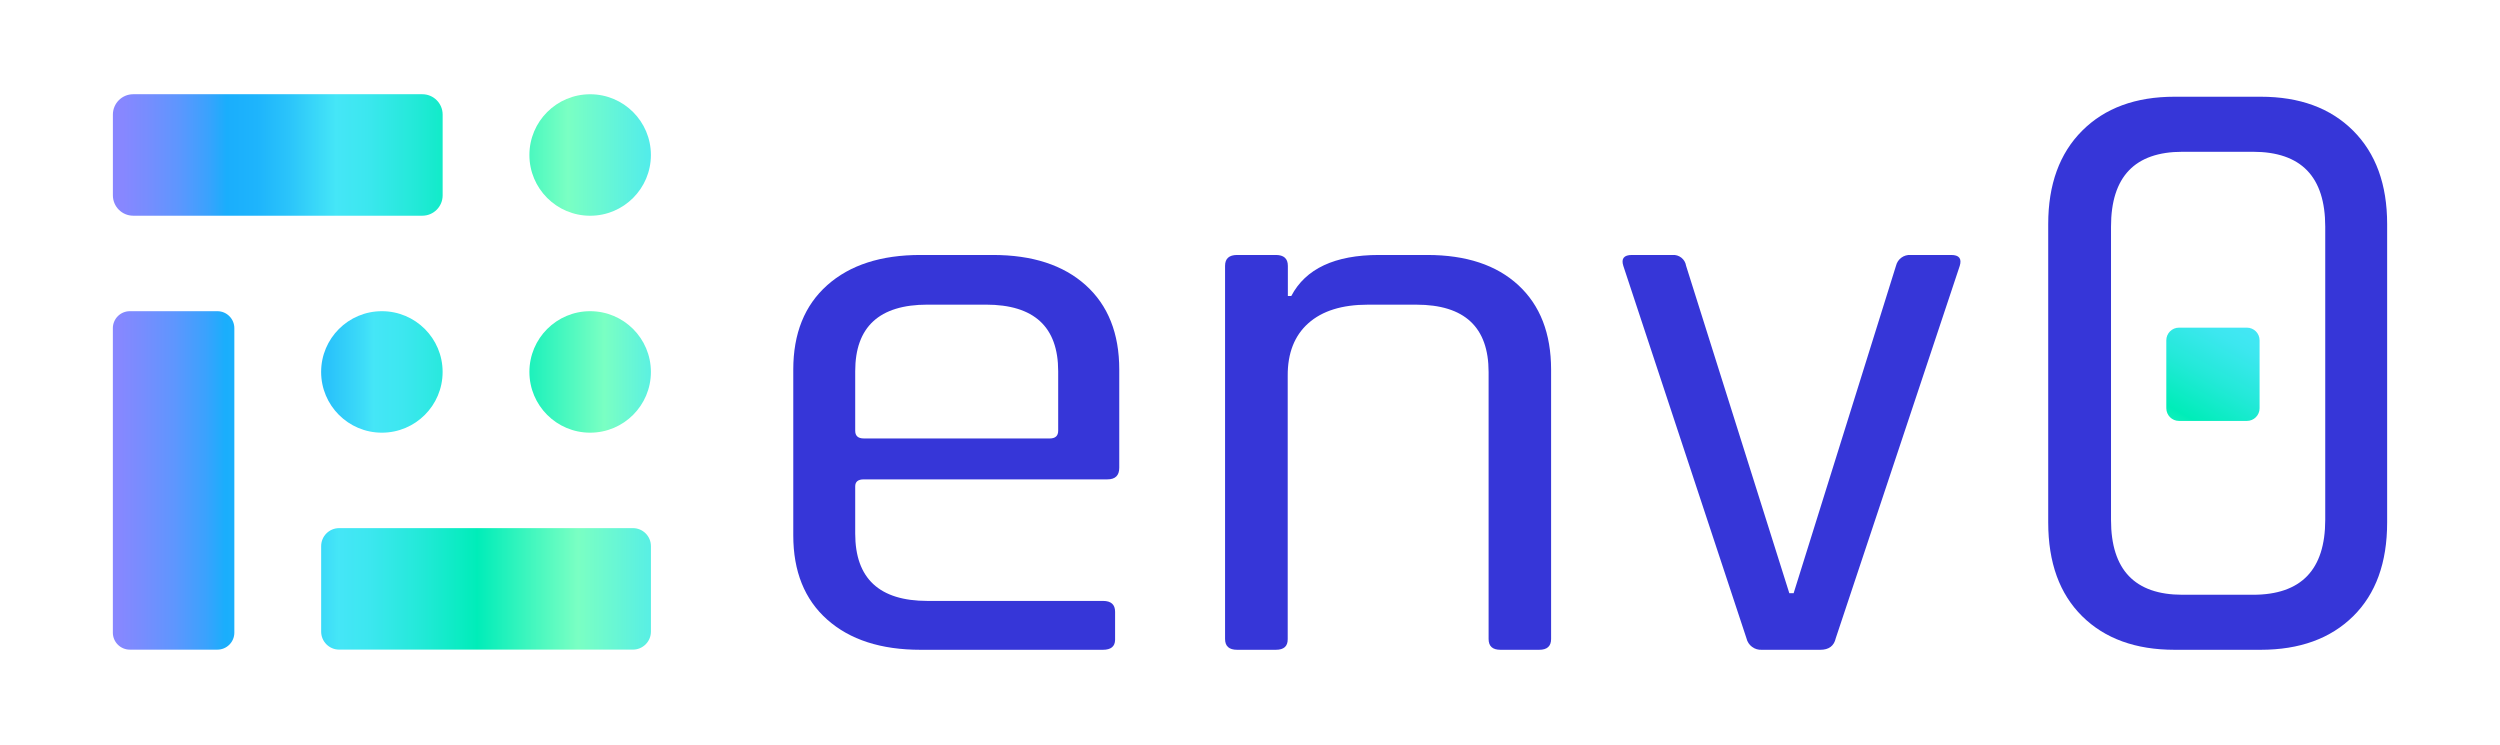
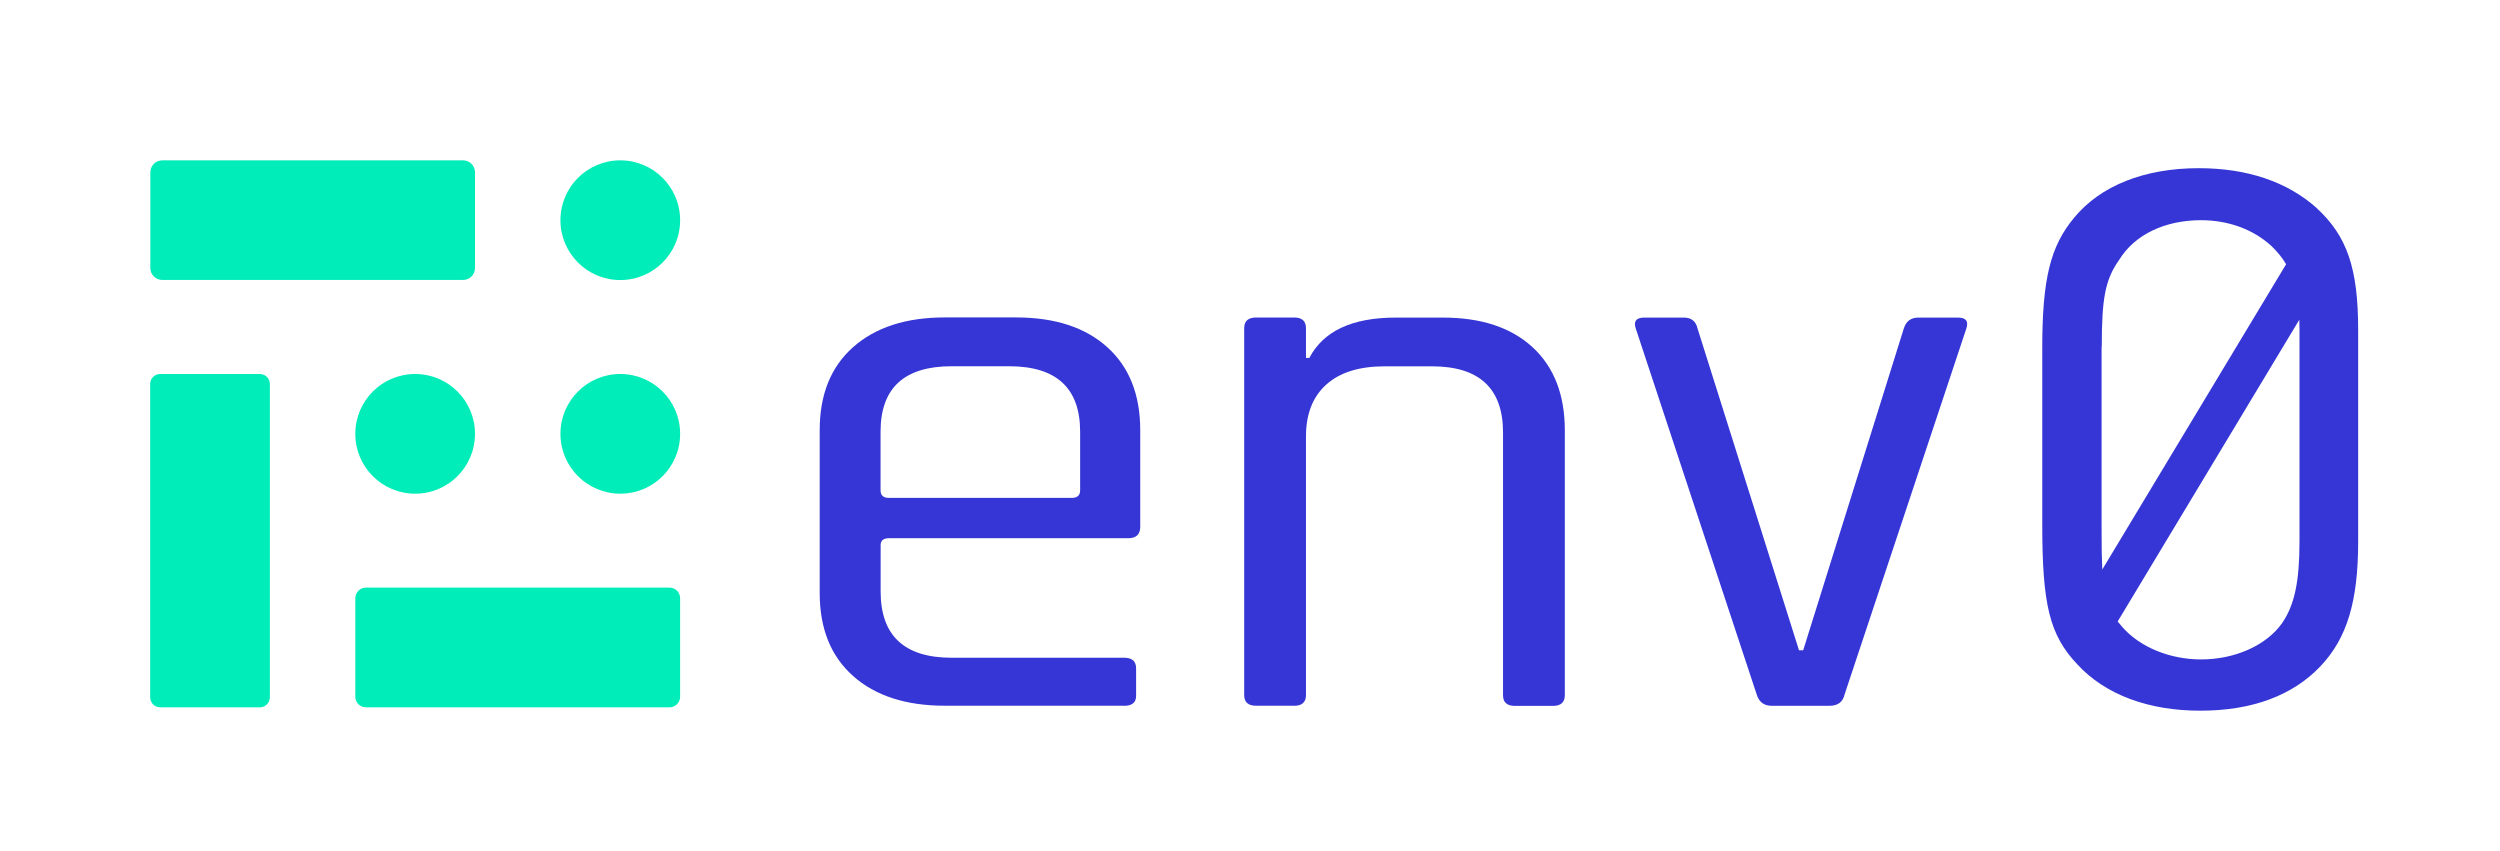
- <svg xmlns="http://www.w3.org/2000/svg" xmlns:xlink="http://www.w3.org/1999/xlink" id="Layer_1" data-name="Layer 1" viewBox="0 0 840 250">
-   <defs>
-     <style>.cls-1{fill:#3636d8;}.cls-2{fill:url(#linear-gradient);}.cls-3{fill:url(#New_Gradient_Swatch_copy);}.cls-4{fill:url(#linear-gradient-2);}.cls-5{fill:url(#linear-gradient-3);}.cls-6{fill:url(#linear-gradient-4);}.cls-7{fill:url(#linear-gradient-6);}</style>
-     <linearGradient id="linear-gradient" x1="227.6" y1="52.08" x2="22.87" y2="52.08" gradientUnits="userSpaceOnUse">
-       <stop offset="0" stop-color="#45e6f7" />
-       <stop offset="0.18" stop-color="#7affc3" />
-       <stop offset="0.34" stop-color="#00edb9" />
-       <stop offset="0.43" stop-color="#23e9d8" />
-       <stop offset="0.51" stop-color="#3ce7ef" />
-       <stop offset="0.56" stop-color="#45e6f7" />
-       <stop offset="0.58" stop-color="#3eddf8" />
-       <stop offset="0.64" stop-color="#2ac3fa" />
-       <stop offset="0.69" stop-color="#1eb4fc" />
-       <stop offset="0.74" stop-color="#1aaefc" />
-       <stop offset="0.77" stop-color="#3aa2fd" />
-       <stop offset="0.82" stop-color="#5e96fe" />
-       <stop offset="0.87" stop-color="#778dfe" />
-       <stop offset="0.91" stop-color="#8787ff" />
-       <stop offset="0.95" stop-color="#8c85ff" />
-     </linearGradient>
-     <linearGradient id="New_Gradient_Swatch_copy" x1="227.6" y1="52.08" x2="22.87" y2="52.08" gradientTransform="translate(186.65 104.15) rotate(180)" xlink:href="#linear-gradient" />
-     <linearGradient id="linear-gradient-2" x1="232.41" y1="161.42" x2="20.49" y2="161.42" gradientTransform="translate(-103.08 219.75) rotate(-90)" xlink:href="#linear-gradient" />
-     <linearGradient id="linear-gradient-3" x1="232.41" y1="197.87" x2="20.49" y2="197.87" gradientTransform="translate(326.61 395.73) rotate(180)" xlink:href="#linear-gradient" />
-     <linearGradient id="linear-gradient-4" x1="230" y1="124.97" x2="80.62" y2="124.97" gradientUnits="userSpaceOnUse">
-       <stop offset="0" stop-color="#45e6f7" />
-       <stop offset="0.18" stop-color="#7affc3" />
-       <stop offset="0.4" stop-color="#00edb9" />
-       <stop offset="0.52" stop-color="#23e9d8" />
-       <stop offset="0.63" stop-color="#3ce7ef" />
-       <stop offset="0.7" stop-color="#45e6f7" />
-       <stop offset="0.72" stop-color="#3eddf8" />
-       <stop offset="0.8" stop-color="#2ac3fa" />
-       <stop offset="0.87" stop-color="#1eb4fc" />
-       <stop offset="0.93" stop-color="#1aaefc" />
-     </linearGradient>
-     <linearGradient id="linear-gradient-6" x1="772.66" y1="74.52" x2="710.51" y2="183.94" gradientTransform="translate(1487.1 251.53) rotate(180)" gradientUnits="userSpaceOnUse">
-       <stop offset="0.07" stop-color="#1aaefc" />
-       <stop offset="0.13" stop-color="#1eb4fc" />
-       <stop offset="0.2" stop-color="#2ac3fa" />
-       <stop offset="0.28" stop-color="#3eddf8" />
-       <stop offset="0.3" stop-color="#45e6f7" />
-       <stop offset="0.37" stop-color="#3ce7ef" />
-       <stop offset="0.48" stop-color="#23e9d8" />
-       <stop offset="0.6" stop-color="#00edb9" />
-       <stop offset="0.82" stop-color="#7affc3" />
-       <stop offset="1" stop-color="#45e6f7" />
-     </linearGradient>
-   </defs>
-   <path class="cls-1" d="M370.58,218.33H309.31q-19.94,0-31.36-10.14t-11.41-28.35V124.17q0-18.19,11.41-28.35t31.36-10.15h24.28q19.94,0,31.21,10.15t11.27,28.35v33q0,3.9-4,3.9H290.24c-1.93,0-2.89.78-2.89,2.34v15.87q0,22.62,24.27,22.63h59q4.05,0,4.05,3.64V215C374.63,217.21,373.28,218.33,370.58,218.33Zm-80.34-71h62.42c1.93,0,2.89-.86,2.89-2.6v-20q0-22.36-24.27-22.37H311.62q-24.27,0-24.27,22.37v20C287.35,146.46,288.31,147.32,290.24,147.32Z" />
-   <path class="cls-1" d="M428.67,218.33h-13q-4.05,0-4.05-3.64V89.32q0-3.64,4.05-3.65h13q4.05,0,4.05,3.65V99.46h1.15q7.23-13.78,29.48-13.79h16.19q19.65,0,30.63,10.15t11,28.35v90.52q0,3.65-4,3.64h-13c-2.7,0-4-1.21-4-3.64V125q0-22.62-24.28-22.63H459.6q-13,0-20,6.24t-6.93,17.69v88.44Q432.72,218.34,428.67,218.33Z" />
-   <path class="cls-1" d="M548.32,85.67h13.59a4.31,4.31,0,0,1,4.62,3.65l34.68,110h1.45l34.39-110A4.74,4.74,0,0,1,642,85.67h13.59q4,0,2.89,3.65L616.82,214.43q-.87,3.9-5.2,3.9H592a5,5,0,0,1-5.2-3.9L545.43,89.32Q544.28,85.68,548.32,85.67Z" />
-   <path class="cls-1" d="M759.59,218.33h-28.9q-19.66,0-31.07-11.27t-11.42-31.5V75.27q0-19.94,11.42-31.36T730.69,32.5h28.9q19.65,0,31.07,11.41t11.42,31.36V175.56q0,20.24-11.42,31.5T759.59,218.33Zm-26.3-18.49H757q24.27,0,24.28-25.15V76.14Q781.27,51,757,51h-23.7q-24,0-24,25.15v98.55Q709.3,199.83,733.29,199.84Z" />
-   <circle class="cls-2" cx="198.29" cy="52.08" r="20.41" />
-   <rect class="cls-3" x="37.92" y="31.67" width="110.8" height="40.82" rx="6.84" transform="translate(186.65 104.15) rotate(-180)" />
-   <rect class="cls-4" x="1.48" y="141.01" width="113.72" height="40.82" rx="5.71" transform="translate(219.75 103.08) rotate(90)" />
-   <rect class="cls-5" x="107.9" y="177.46" width="110.8" height="40.82" rx="6.05" transform="translate(326.61 395.73) rotate(-180)" />
-   <circle class="cls-6" cx="198.29" cy="124.97" r="20.41" />
-   <circle class="cls-6" cx="128.31" cy="124.97" r="20.41" />
-   <rect class="cls-7" x="727.88" y="110.1" width="31.34" height="31.34" rx="4.26" transform="translate(1487.1 251.53) rotate(-180)" />
+ <svg xmlns="http://www.w3.org/2000/svg" width="297" height="101" viewBox="0 0 297 101" fill="none">
+   <path d="M133.55 83.84H112.25C107.63 83.84 103.99 82.66 101.35 80.31C98.7 77.96 97.38 74.67 97.38 70.45V51.1C97.38 46.88 98.7 43.59 101.35 41.24C104 38.89 107.63 37.71 112.25 37.71H120.69C125.31 37.71 128.93 38.89 131.54 41.24C134.15 43.59 135.46 46.88 135.46 51.1V62.58C135.46 63.48 134.99 63.94 134.05 63.94H105.62C104.95 63.94 104.62 64.21 104.62 64.75V70.27C104.62 75.51 107.43 78.14 113.06 78.14H133.56C134.5 78.14 134.97 78.56 134.97 79.41V82.67C134.97 83.45 134.5 83.85 133.56 83.85L133.55 83.84ZM105.62 59.15H127.32C127.99 59.15 128.32 58.85 128.32 58.25V51.29C128.32 46.11 125.51 43.51 119.88 43.51H113.05C107.42 43.51 104.61 46.1 104.61 51.29V58.25C104.61 58.85 104.94 59.15 105.61 59.15H105.62Z" fill="#3636D6" />
+   <path d="M153.74 83.84H149.22C148.28 83.84 147.81 83.42 147.81 82.57V38.99C147.81 38.15 148.28 37.72 149.22 37.72H153.74C154.68 37.72 155.15 38.14 155.15 38.99V42.52H155.55C157.22 39.33 160.64 37.73 165.8 37.73H171.43C175.98 37.73 179.53 38.91 182.08 41.26C184.62 43.61 185.9 46.9 185.9 51.12V82.59C185.9 83.43 185.43 83.86 184.49 83.86H179.97C179.03 83.86 178.56 83.44 178.56 82.59V51.39C178.56 46.15 175.75 43.52 170.12 43.52H164.49C161.48 43.52 159.17 44.24 157.56 45.69C155.95 47.14 155.15 49.19 155.15 51.84V82.58C155.15 83.42 154.68 83.85 153.74 83.85V83.84Z" fill="#3636D6" />
+   <path d="M195.33 37.73H200.05C200.92 37.73 201.46 38.15 201.66 39L213.72 77.25H214.22L226.18 39C226.45 38.16 227.02 37.73 227.89 37.73H232.61C233.55 37.73 233.88 38.15 233.61 39L219.14 82.49C218.94 83.39 218.34 83.85 217.33 83.85H210.5C209.56 83.85 208.96 83.4 208.69 82.49L194.32 39C194.05 38.16 194.39 37.73 195.32 37.73H195.33Z" fill="#3636D6" />
+   <path d="M73.69 19.05C77.62 19.05 80.8 22.23 80.8 26.16C80.8 30.09 77.62 33.27 73.69 33.27C69.76 33.27 66.58 30.09 66.58 26.16C66.58 22.23 69.76 19.05 73.69 19.05ZM19.27 33.26H55.01C55.8 33.26 56.43 32.62 56.43 31.84V20.47C56.43 19.68 55.79 19.05 55.01 19.05H19.28C18.49 19.05 17.86 19.69 17.86 20.47V31.84C17.86 32.63 18.5 33.26 19.28 33.26H19.27ZM32.06 82.84V45.62C32.06 44.96 31.53 44.43 30.87 44.43H19.03C18.37 44.43 17.84 44.96 17.84 45.62V82.84C17.84 83.5 18.37 84.03 19.03 84.03H30.87C31.53 84.03 32.06 83.5 32.06 82.84ZM43.47 84.03H79.54C80.23 84.03 80.8 83.47 80.8 82.77V71.07C80.8 70.38 80.24 69.81 79.54 69.81H43.47C42.78 69.81 42.21 70.37 42.21 71.07V82.77C42.21 83.46 42.77 84.03 43.47 84.03ZM66.58 51.54C66.58 55.47 69.76 58.65 73.69 58.65C77.62 58.65 80.8 55.47 80.8 51.54C80.8 47.61 77.62 44.43 73.69 44.43C69.76 44.43 66.58 47.61 66.58 51.54ZM42.21 51.54C42.21 55.47 45.39 58.65 49.32 58.65C53.25 58.65 56.43 55.47 56.43 51.54C56.43 47.61 53.25 44.43 49.32 44.43C45.39 44.43 42.21 47.61 42.21 51.54Z" fill="#00EDB9" />
+   <path d="M275.23 24.72C271.72 21.59 266.98 19.98 261.2 19.98C254.76 19.98 249.54 22.06 246.41 25.86C243.57 29.27 242.62 33.16 242.62 41.4V62.25C242.62 71.82 243.47 75.42 246.79 78.93C250.11 82.53 255.23 84.43 261.39 84.43C267.55 84.43 272.39 82.63 275.7 79.12C278.83 75.8 280.15 71.44 280.15 64.34V39.22C280.15 31.83 278.82 28.04 275.22 24.72H275.23ZM249.69 41.2C249.69 35.5 250.08 33.24 251.75 30.88C253.62 27.83 257.25 26.16 261.48 26.16C264.72 26.16 267.67 27.24 269.83 29.21C270.55 29.9 271.13 30.61 271.59 31.39L249.75 67.66C249.69 66.44 249.67 64.96 249.67 63.11V41.19L249.69 41.2ZM273.18 64.29C273.18 69.11 272.59 71.86 271.12 74.02C269.25 76.67 265.52 78.34 261.49 78.34C257.76 78.34 254.22 76.87 252.15 74.51C251.94 74.27 251.76 74.05 251.58 73.83L273.16 37.98C273.17 38.38 273.18 38.79 273.18 39.23V64.29Z" fill="#3636D6" />
</svg>
